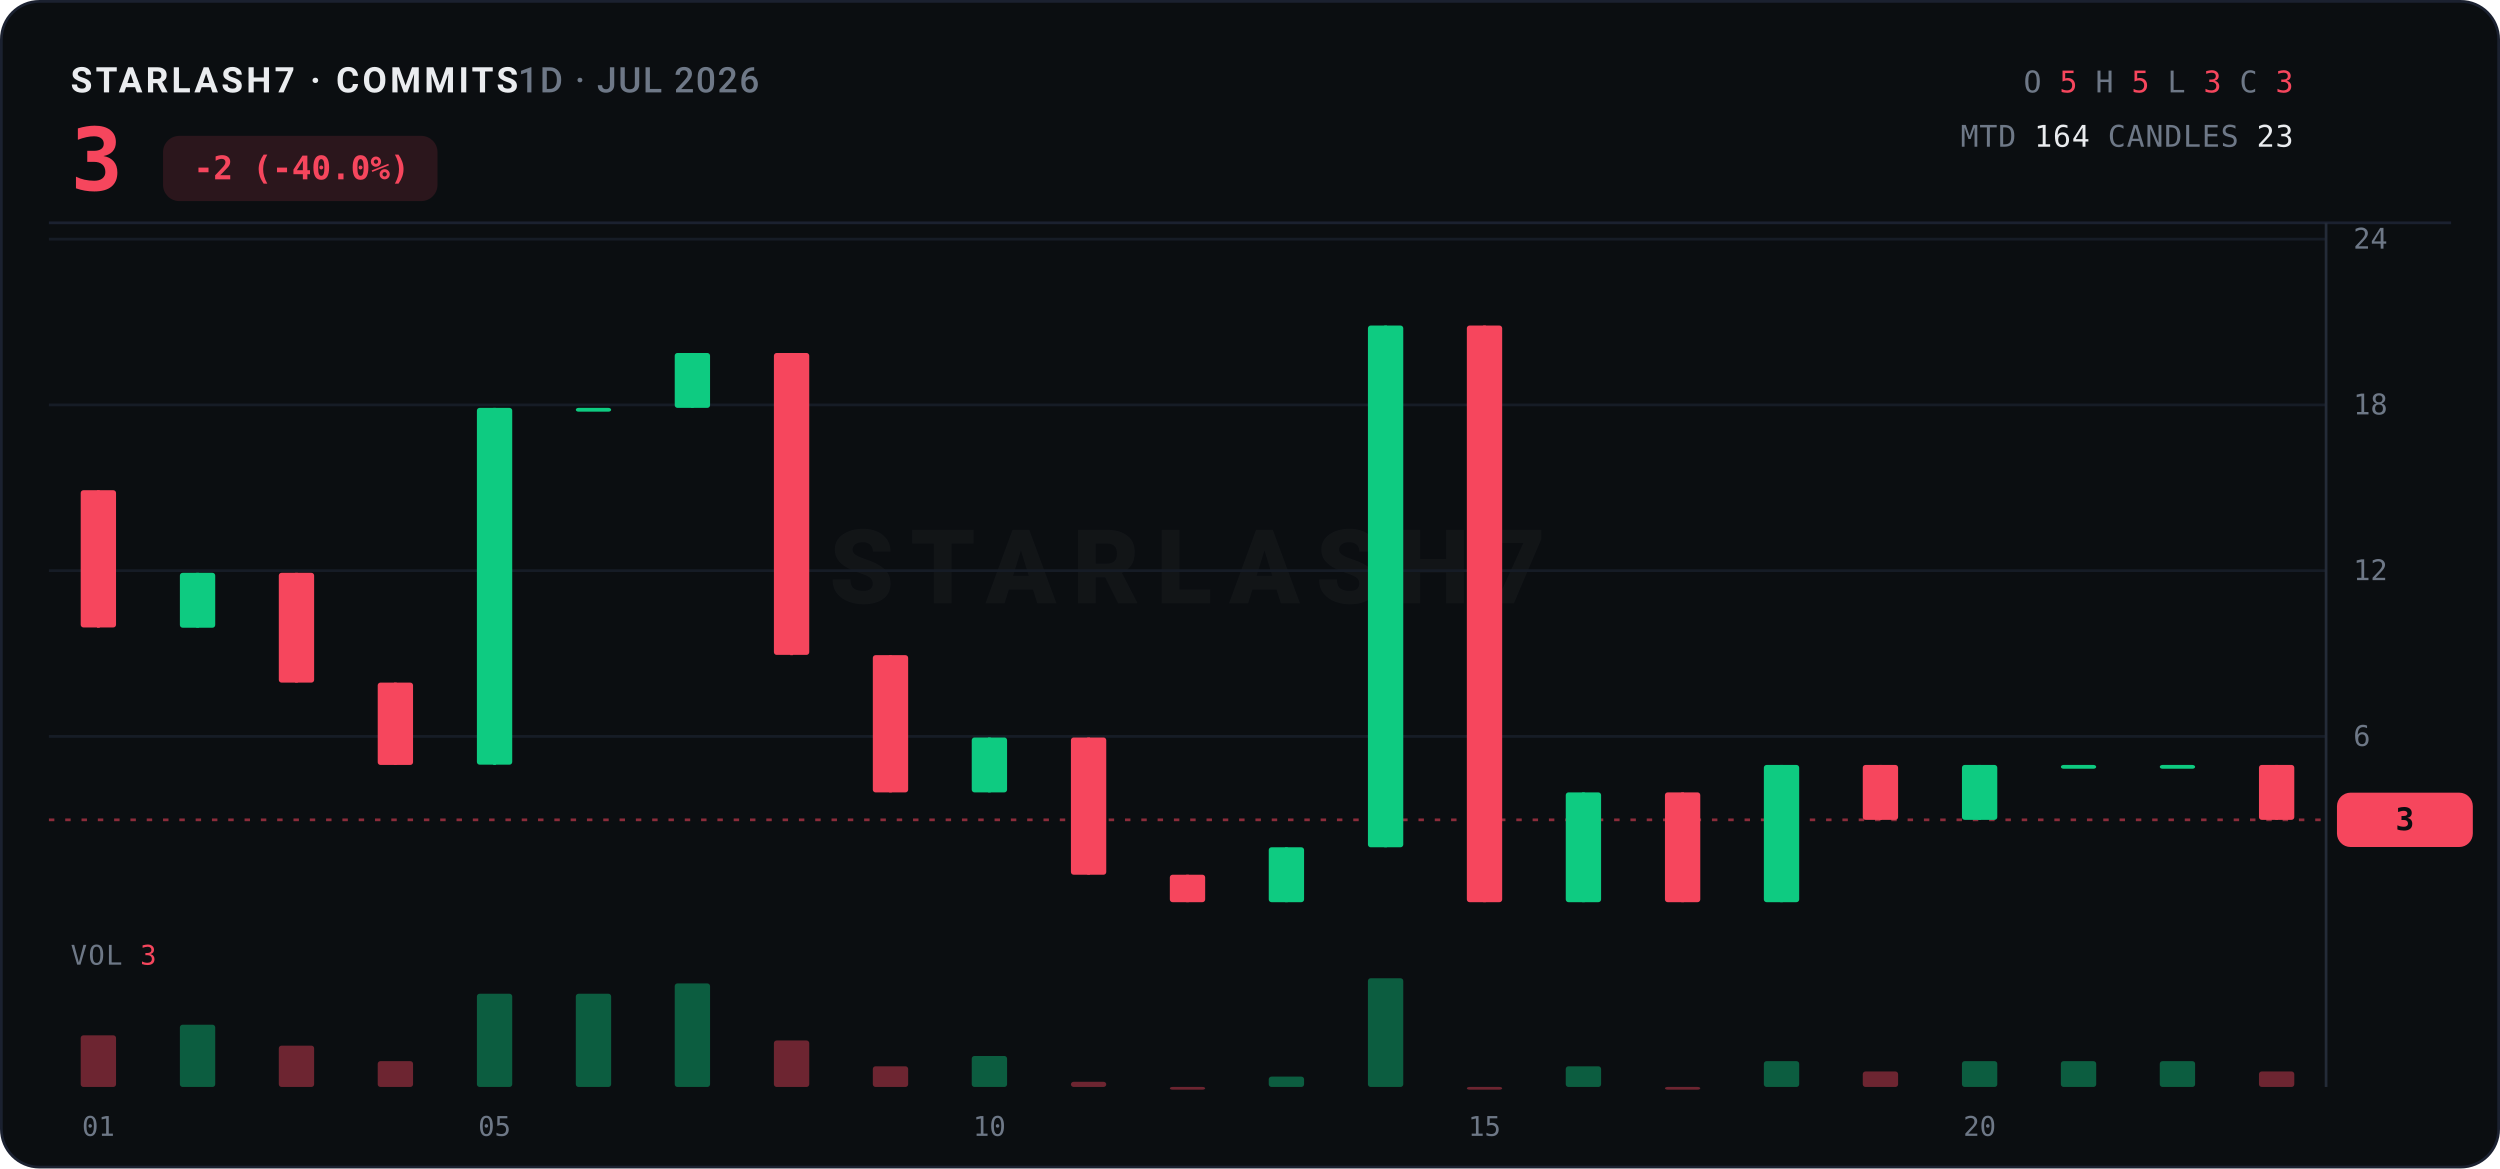
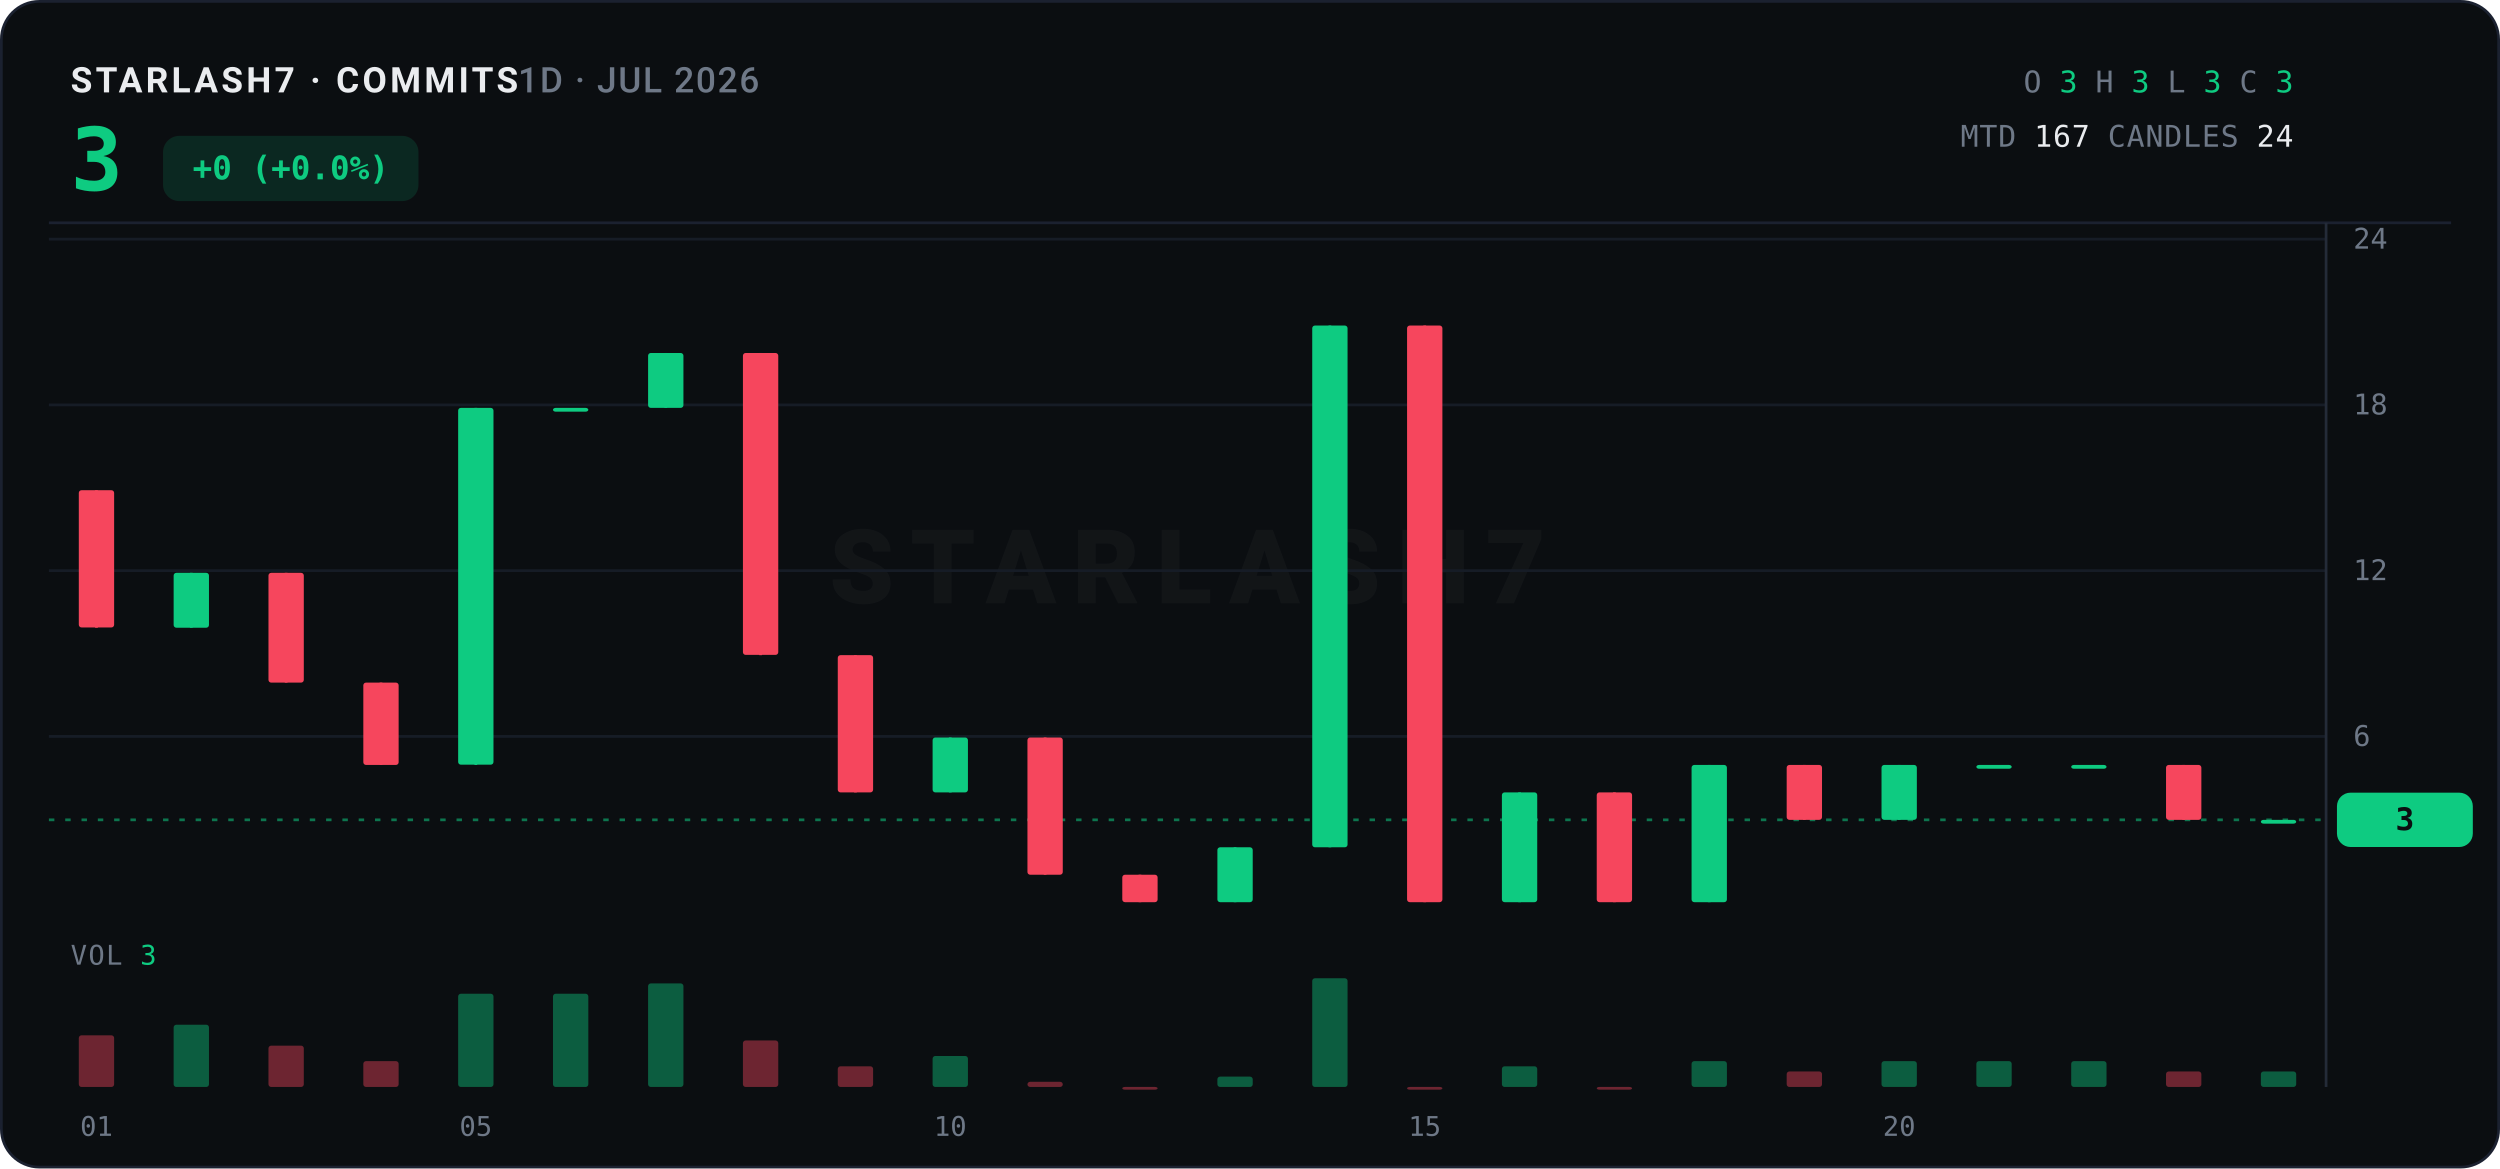
<svg xmlns="http://www.w3.org/2000/svg" width="920" height="430" viewBox="0 0 920 430">
  <rect x="0.5" y="0.5" width="919" height="429" rx="14" fill="#0B0E11" stroke="#1B2130" />
  <text x="26" y="34" font-family="ui-sans-serif,system-ui,-apple-system,'Segoe UI',Roboto,sans-serif" font-size="13" font-weight="700" letter-spacing="1.2" fill="#EAECEF">STARLASH7 · COMMITS<tspan fill="#6E7887" font-weight="500" letter-spacing="0.6">  1D · JUL 2026</tspan>
  </text>
-   <text x="26" y="70" font-family="ui-monospace,'SF Mono',SFMono-Regular,Menlo,Consolas,monospace" font-size="32" font-weight="800" fill="#F6465D" letter-spacing="-0.5">3</text>
-   <rect x="60" y="50" width="101" height="24" rx="6" fill="#F6465D" opacity="0.14" />
-   <text x="111" y="66" text-anchor="middle" font-family="ui-monospace,'SF Mono',SFMono-Regular,Menlo,Consolas,monospace" font-size="12" font-weight="700" fill="#F6465D">-2 (-40.0%)</text>
+   <text x="26" y="70" font-family="ui-monospace,'SF Mono',SFMono-Regular,Menlo,Consolas,monospace" font-size="32" font-weight="800" fill="#0ECB81" letter-spacing="-0.5">3</text>
+   <rect x="60" y="50" width="94" height="24" rx="6" fill="#0ECB81" opacity="0.14" />
+   <text x="107" y="66" text-anchor="middle" font-family="ui-monospace,'SF Mono',SFMono-Regular,Menlo,Consolas,monospace" font-size="12" font-weight="700" fill="#0ECB81">+0 (+0.0%)</text>
  <text x="844" y="34" text-anchor="end" font-family="ui-monospace,'SF Mono',SFMono-Regular,Menlo,Consolas,monospace" font-size="11" letter-spacing="0.3">
    <tspan fill="#6E7887">O</tspan>
-     <tspan fill="#F6465D">5</tspan>
+     <tspan fill="#0ECB81">3</tspan>
    <tspan fill="#6E7887">H</tspan>
-     <tspan fill="#F6465D">5</tspan>
+     <tspan fill="#0ECB81">3</tspan>
    <tspan fill="#6E7887">L</tspan>
-     <tspan fill="#F6465D">3</tspan>
+     <tspan fill="#0ECB81">3</tspan>
    <tspan fill="#6E7887">C</tspan>
-     <tspan fill="#F6465D">3</tspan>
+     <tspan fill="#0ECB81">3</tspan>
  </text>
  <text x="844" y="54" text-anchor="end" font-family="ui-monospace,'SF Mono',SFMono-Regular,Menlo,Consolas,monospace" font-size="11" letter-spacing="0.3">
    <tspan fill="#6E7887">MTD</tspan>
-     <tspan fill="#EAECEF">164</tspan>
+     <tspan fill="#EAECEF">167</tspan>
    <tspan fill="#6E7887">CANDLES</tspan>
-     <tspan fill="#EAECEF">23</tspan>
+     <tspan fill="#EAECEF">24</tspan>
  </text>
  <line x1="18" y1="82" x2="902" y2="82" stroke="#1B2130" stroke-width="1" />
  <text x="437.0" y="222.0" text-anchor="middle" font-family="ui-sans-serif,system-ui,-apple-system,'Segoe UI',Roboto,sans-serif" font-size="38" font-weight="800" letter-spacing="6" fill="#EAECEF" opacity="0.035">STARLASH7</text>
  <line x1="18" y1="271.0" x2="856" y2="271.0" stroke="#161C26" stroke-width="1" />
  <text x="866" y="274.5" font-family="ui-monospace,'SF Mono',SFMono-Regular,Menlo,Consolas,monospace" font-size="10.5" fill="#6E7887">6</text>
  <line x1="18" y1="210.0" x2="856" y2="210.0" stroke="#161C26" stroke-width="1" />
  <text x="866" y="213.5" font-family="ui-monospace,'SF Mono',SFMono-Regular,Menlo,Consolas,monospace" font-size="10.5" fill="#6E7887">12</text>
  <line x1="18" y1="149.0" x2="856" y2="149.0" stroke="#161C26" stroke-width="1" />
  <text x="866" y="152.5" font-family="ui-monospace,'SF Mono',SFMono-Regular,Menlo,Consolas,monospace" font-size="10.5" fill="#6E7887">18</text>
  <line x1="18" y1="88.0" x2="856" y2="88.0" stroke="#161C26" stroke-width="1" />
  <text x="866" y="91.5" font-family="ui-monospace,'SF Mono',SFMono-Regular,Menlo,Consolas,monospace" font-size="10.5" fill="#6E7887">24</text>
  <line x1="856" y1="82" x2="856" y2="400" stroke="#242B38" stroke-width="1" />
-   <line x1="18" y1="301.7" x2="856" y2="301.7" stroke="#F6465D" stroke-width="1" stroke-dasharray="2 4" opacity="0.55" />
-   <rect x="860" y="291.7" width="50" height="20" rx="5" fill="#F6465D" />
+   <line x1="18" y1="301.7" x2="856" y2="301.7" stroke="#0ECB81" stroke-width="1" stroke-dasharray="2 4" opacity="0.55" />
+   <rect x="860" y="291.7" width="50" height="20" rx="5" fill="#0ECB81" />
  <text x="885.0" y="305.5" text-anchor="middle" font-family="ui-monospace,'SF Mono',SFMono-Regular,Menlo,Consolas,monospace" font-size="11.5" font-weight="800" fill="#0B0E11">3</text>
-   <line x1="36.2" y1="180.4" x2="36.2" y2="231.0" stroke="#F6465D" stroke-width="1" />
-   <rect x="29.7" y="180.4" width="13.0" height="50.5" rx="1" fill="#F6465D" />
-   <line x1="72.7" y1="210.8" x2="72.7" y2="231.0" stroke="#0ECB81" stroke-width="1" />
-   <rect x="66.2" y="210.8" width="13.0" height="20.2" rx="1" fill="#0ECB81" />
-   <line x1="109.1" y1="210.8" x2="109.1" y2="251.2" stroke="#F6465D" stroke-width="1" />
-   <rect x="102.6" y="210.8" width="13.0" height="40.4" rx="1" fill="#F6465D" />
-   <line x1="145.5" y1="251.2" x2="145.5" y2="281.5" stroke="#F6465D" stroke-width="1" />
-   <rect x="139.0" y="251.2" width="13.0" height="30.3" rx="1" fill="#F6465D" />
-   <line x1="182.0" y1="150.1" x2="182.0" y2="281.5" stroke="#0ECB81" stroke-width="1" />
-   <rect x="175.5" y="150.1" width="13.0" height="131.3" rx="1" fill="#0ECB81" />
-   <line x1="218.4" y1="150.1" x2="218.4" y2="150.1" stroke="#0ECB81" stroke-width="1" />
-   <rect x="211.9" y="150.1" width="13.0" height="1.4" rx="1" fill="#0ECB81" />
-   <line x1="254.8" y1="129.9" x2="254.8" y2="150.1" stroke="#0ECB81" stroke-width="1" />
-   <rect x="248.3" y="129.9" width="13.0" height="20.2" rx="1" fill="#0ECB81" />
-   <line x1="291.3" y1="129.9" x2="291.3" y2="241.1" stroke="#F6465D" stroke-width="1" />
-   <rect x="284.8" y="129.9" width="13.0" height="111.1" rx="1" fill="#F6465D" />
-   <line x1="327.7" y1="241.1" x2="327.7" y2="291.6" stroke="#F6465D" stroke-width="1" />
-   <rect x="321.2" y="241.1" width="13.0" height="50.5" rx="1" fill="#F6465D" />
-   <line x1="364.1" y1="271.4" x2="364.1" y2="291.6" stroke="#0ECB81" stroke-width="1" />
-   <rect x="357.6" y="271.4" width="13.0" height="20.2" rx="1" fill="#0ECB81" />
-   <line x1="400.6" y1="271.4" x2="400.6" y2="321.9" stroke="#F6465D" stroke-width="1" />
-   <rect x="394.1" y="271.4" width="13.0" height="50.5" rx="1" fill="#F6465D" />
-   <line x1="437.0" y1="321.9" x2="437.0" y2="332.0" stroke="#F6465D" stroke-width="1" />
-   <rect x="430.5" y="321.9" width="13.0" height="10.1" rx="1" fill="#F6465D" />
-   <line x1="473.4" y1="311.8" x2="473.4" y2="332.0" stroke="#0ECB81" stroke-width="1" />
-   <rect x="466.9" y="311.8" width="13.0" height="20.2" rx="1" fill="#0ECB81" />
-   <line x1="509.9" y1="119.8" x2="509.9" y2="311.8" stroke="#0ECB81" stroke-width="1" />
-   <rect x="503.4" y="119.8" width="13.0" height="192.0" rx="1" fill="#0ECB81" />
-   <line x1="546.3" y1="119.8" x2="546.3" y2="332.0" stroke="#F6465D" stroke-width="1" />
-   <rect x="539.8" y="119.8" width="13.0" height="212.2" rx="1" fill="#F6465D" />
-   <line x1="582.7" y1="291.6" x2="582.7" y2="332.0" stroke="#0ECB81" stroke-width="1" />
-   <rect x="576.2" y="291.6" width="13.0" height="40.4" rx="1" fill="#0ECB81" />
-   <line x1="619.2" y1="291.6" x2="619.2" y2="332.0" stroke="#F6465D" stroke-width="1" />
-   <rect x="612.7" y="291.6" width="13.0" height="40.4" rx="1" fill="#F6465D" />
-   <line x1="655.6" y1="281.5" x2="655.6" y2="332.0" stroke="#0ECB81" stroke-width="1" />
-   <rect x="649.1" y="281.5" width="13.0" height="50.5" rx="1" fill="#0ECB81" />
-   <line x1="692.0" y1="281.5" x2="692.0" y2="301.7" stroke="#F6465D" stroke-width="1" />
-   <rect x="685.5" y="281.5" width="13.0" height="20.2" rx="1" fill="#F6465D" />
-   <line x1="728.5" y1="281.5" x2="728.5" y2="301.7" stroke="#0ECB81" stroke-width="1" />
-   <rect x="722.0" y="281.5" width="13.0" height="20.2" rx="1" fill="#0ECB81" />
-   <line x1="764.9" y1="281.5" x2="764.9" y2="281.5" stroke="#0ECB81" stroke-width="1" />
-   <rect x="758.4" y="281.5" width="13.0" height="1.4" rx="1" fill="#0ECB81" />
-   <line x1="801.3" y1="281.5" x2="801.3" y2="281.5" stroke="#0ECB81" stroke-width="1" />
-   <rect x="794.8" y="281.5" width="13.0" height="1.4" rx="1" fill="#0ECB81" />
-   <line x1="837.8" y1="281.5" x2="837.8" y2="301.7" stroke="#F6465D" stroke-width="1" />
-   <rect x="831.3" y="281.5" width="13.0" height="20.2" rx="1" fill="#F6465D" />
-   <text x="26" y="355" font-family="ui-monospace,'SF Mono',SFMono-Regular,Menlo,Consolas,monospace" font-size="10" letter-spacing="0.5" fill="#6E7887">VOL <tspan fill="#F6465D">3</tspan>
+   <line x1="35.5" y1="180.4" x2="35.5" y2="231.0" stroke="#F6465D" stroke-width="1" />
+   <rect x="29.0" y="180.4" width="13.0" height="50.5" rx="1" fill="#F6465D" />
+   <line x1="70.4" y1="210.8" x2="70.4" y2="231.0" stroke="#0ECB81" stroke-width="1" />
+   <rect x="63.9" y="210.8" width="13.0" height="20.2" rx="1" fill="#0ECB81" />
+   <line x1="105.3" y1="210.8" x2="105.3" y2="251.2" stroke="#F6465D" stroke-width="1" />
+   <rect x="98.8" y="210.8" width="13.0" height="40.4" rx="1" fill="#F6465D" />
+   <line x1="140.2" y1="251.2" x2="140.2" y2="281.5" stroke="#F6465D" stroke-width="1" />
+   <rect x="133.7" y="251.2" width="13.0" height="30.3" rx="1" fill="#F6465D" />
+   <line x1="175.1" y1="150.1" x2="175.1" y2="281.5" stroke="#0ECB81" stroke-width="1" />
+   <rect x="168.6" y="150.1" width="13.0" height="131.3" rx="1" fill="#0ECB81" />
+   <line x1="210.0" y1="150.1" x2="210.0" y2="150.1" stroke="#0ECB81" stroke-width="1" />
+   <rect x="203.5" y="150.1" width="13.0" height="1.4" rx="1" fill="#0ECB81" />
+   <line x1="245.0" y1="129.9" x2="245.0" y2="150.1" stroke="#0ECB81" stroke-width="1" />
+   <rect x="238.5" y="129.9" width="13.0" height="20.2" rx="1" fill="#0ECB81" />
+   <line x1="279.9" y1="129.9" x2="279.9" y2="241.1" stroke="#F6465D" stroke-width="1" />
+   <rect x="273.4" y="129.9" width="13.0" height="111.1" rx="1" fill="#F6465D" />
+   <line x1="314.8" y1="241.1" x2="314.8" y2="291.6" stroke="#F6465D" stroke-width="1" />
+   <rect x="308.3" y="241.1" width="13.0" height="50.5" rx="1" fill="#F6465D" />
+   <line x1="349.7" y1="271.4" x2="349.7" y2="291.6" stroke="#0ECB81" stroke-width="1" />
+   <rect x="343.2" y="271.4" width="13.0" height="20.2" rx="1" fill="#0ECB81" />
+   <line x1="384.6" y1="271.4" x2="384.6" y2="321.9" stroke="#F6465D" stroke-width="1" />
+   <rect x="378.1" y="271.4" width="13.0" height="50.5" rx="1" fill="#F6465D" />
+   <line x1="419.5" y1="321.9" x2="419.5" y2="332.0" stroke="#F6465D" stroke-width="1" />
+   <rect x="413.0" y="321.9" width="13.0" height="10.1" rx="1" fill="#F6465D" />
+   <line x1="454.5" y1="311.8" x2="454.5" y2="332.0" stroke="#0ECB81" stroke-width="1" />
+   <rect x="448.0" y="311.8" width="13.0" height="20.2" rx="1" fill="#0ECB81" />
+   <line x1="489.4" y1="119.8" x2="489.4" y2="311.8" stroke="#0ECB81" stroke-width="1" />
+   <rect x="482.9" y="119.8" width="13.0" height="192.0" rx="1" fill="#0ECB81" />
+   <line x1="524.3" y1="119.8" x2="524.3" y2="332.0" stroke="#F6465D" stroke-width="1" />
+   <rect x="517.8" y="119.8" width="13.0" height="212.2" rx="1" fill="#F6465D" />
+   <line x1="559.2" y1="291.6" x2="559.2" y2="332.0" stroke="#0ECB81" stroke-width="1" />
+   <rect x="552.7" y="291.6" width="13.0" height="40.4" rx="1" fill="#0ECB81" />
+   <line x1="594.1" y1="291.6" x2="594.1" y2="332.0" stroke="#F6465D" stroke-width="1" />
+   <rect x="587.6" y="291.6" width="13.0" height="40.4" rx="1" fill="#F6465D" />
+   <line x1="629.0" y1="281.5" x2="629.0" y2="332.0" stroke="#0ECB81" stroke-width="1" />
+   <rect x="622.5" y="281.5" width="13.0" height="50.5" rx="1" fill="#0ECB81" />
+   <line x1="664.0" y1="281.5" x2="664.0" y2="301.7" stroke="#F6465D" stroke-width="1" />
+   <rect x="657.5" y="281.5" width="13.0" height="20.2" rx="1" fill="#F6465D" />
+   <line x1="698.9" y1="281.5" x2="698.9" y2="301.7" stroke="#0ECB81" stroke-width="1" />
+   <rect x="692.4" y="281.5" width="13.0" height="20.2" rx="1" fill="#0ECB81" />
+   <line x1="733.8" y1="281.5" x2="733.8" y2="281.5" stroke="#0ECB81" stroke-width="1" />
+   <rect x="727.3" y="281.5" width="13.0" height="1.4" rx="1" fill="#0ECB81" />
+   <line x1="768.7" y1="281.5" x2="768.7" y2="281.5" stroke="#0ECB81" stroke-width="1" />
+   <rect x="762.2" y="281.5" width="13.0" height="1.4" rx="1" fill="#0ECB81" />
+   <line x1="803.6" y1="281.5" x2="803.6" y2="301.7" stroke="#F6465D" stroke-width="1" />
+   <rect x="797.1" y="281.5" width="13.0" height="20.2" rx="1" fill="#F6465D" />
+   <line x1="838.5" y1="301.7" x2="838.5" y2="301.7" stroke="#0ECB81" stroke-width="1" />
+   <rect x="832.0" y="301.7" width="13.0" height="1.4" rx="1" fill="#0ECB81" />
+   <text x="26" y="355" font-family="ui-monospace,'SF Mono',SFMono-Regular,Menlo,Consolas,monospace" font-size="10" letter-spacing="0.5" fill="#6E7887">VOL <tspan fill="#0ECB81">3</tspan>
  </text>
-   <rect x="29.7" y="381.0" width="13.0" height="19.0" rx="1" fill="#F6465D" opacity="0.42" />
-   <rect x="66.2" y="377.1" width="13.0" height="22.9" rx="1" fill="#0ECB81" opacity="0.42" />
-   <rect x="102.6" y="384.8" width="13.0" height="15.2" rx="1" fill="#F6465D" opacity="0.42" />
-   <rect x="139.0" y="390.5" width="13.0" height="9.5" rx="1" fill="#F6465D" opacity="0.42" />
-   <rect x="175.5" y="365.7" width="13.0" height="34.3" rx="1" fill="#0ECB81" opacity="0.42" />
-   <rect x="211.9" y="365.7" width="13.0" height="34.3" rx="1" fill="#0ECB81" opacity="0.42" />
-   <rect x="248.3" y="361.9" width="13.0" height="38.1" rx="1" fill="#0ECB81" opacity="0.42" />
-   <rect x="284.8" y="382.9" width="13.0" height="17.1" rx="1" fill="#F6465D" opacity="0.42" />
-   <rect x="321.2" y="392.4" width="13.0" height="7.6" rx="1" fill="#F6465D" opacity="0.42" />
-   <rect x="357.6" y="388.6" width="13.0" height="11.4" rx="1" fill="#0ECB81" opacity="0.42" />
-   <rect x="394.1" y="398.1" width="13.0" height="1.9" rx="1" fill="#F6465D" opacity="0.42" />
-   <rect x="430.5" y="400.0" width="13.0" height="1.0" rx="1" fill="#F6465D" opacity="0.42" />
-   <rect x="466.9" y="396.2" width="13.0" height="3.8" rx="1" fill="#0ECB81" opacity="0.42" />
-   <rect x="503.4" y="360.0" width="13.0" height="40.0" rx="1" fill="#0ECB81" opacity="0.42" />
-   <rect x="539.8" y="400.0" width="13.0" height="1.0" rx="1" fill="#F6465D" opacity="0.42" />
-   <rect x="576.2" y="392.4" width="13.0" height="7.6" rx="1" fill="#0ECB81" opacity="0.42" />
-   <rect x="612.7" y="400.0" width="13.0" height="1.0" rx="1" fill="#F6465D" opacity="0.42" />
-   <rect x="649.1" y="390.5" width="13.0" height="9.5" rx="1" fill="#0ECB81" opacity="0.42" />
-   <rect x="685.5" y="394.3" width="13.0" height="5.7" rx="1" fill="#F6465D" opacity="0.42" />
-   <rect x="722.0" y="390.5" width="13.0" height="9.5" rx="1" fill="#0ECB81" opacity="0.42" />
-   <rect x="758.4" y="390.5" width="13.0" height="9.5" rx="1" fill="#0ECB81" opacity="0.42" />
-   <rect x="794.8" y="390.5" width="13.0" height="9.5" rx="1" fill="#0ECB81" opacity="0.42" />
-   <rect x="831.3" y="394.3" width="13.0" height="5.7" rx="1" fill="#F6465D" opacity="0.42" />
-   <text x="36.2" y="418" text-anchor="middle" font-family="ui-monospace,'SF Mono',SFMono-Regular,Menlo,Consolas,monospace" font-size="10" fill="#6E7887">01</text>
-   <text x="182.0" y="418" text-anchor="middle" font-family="ui-monospace,'SF Mono',SFMono-Regular,Menlo,Consolas,monospace" font-size="10" fill="#6E7887">05</text>
-   <text x="364.1" y="418" text-anchor="middle" font-family="ui-monospace,'SF Mono',SFMono-Regular,Menlo,Consolas,monospace" font-size="10" fill="#6E7887">10</text>
-   <text x="546.3" y="418" text-anchor="middle" font-family="ui-monospace,'SF Mono',SFMono-Regular,Menlo,Consolas,monospace" font-size="10" fill="#6E7887">15</text>
-   <text x="728.5" y="418" text-anchor="middle" font-family="ui-monospace,'SF Mono',SFMono-Regular,Menlo,Consolas,monospace" font-size="10" fill="#6E7887">20</text>
+   <rect x="29.0" y="381.0" width="13.0" height="19.0" rx="1" fill="#F6465D" opacity="0.42" />
+   <rect x="63.9" y="377.1" width="13.0" height="22.9" rx="1" fill="#0ECB81" opacity="0.42" />
+   <rect x="98.8" y="384.8" width="13.0" height="15.2" rx="1" fill="#F6465D" opacity="0.42" />
+   <rect x="133.7" y="390.5" width="13.0" height="9.5" rx="1" fill="#F6465D" opacity="0.42" />
+   <rect x="168.6" y="365.7" width="13.0" height="34.3" rx="1" fill="#0ECB81" opacity="0.42" />
+   <rect x="203.5" y="365.7" width="13.0" height="34.3" rx="1" fill="#0ECB81" opacity="0.42" />
+   <rect x="238.5" y="361.9" width="13.0" height="38.1" rx="1" fill="#0ECB81" opacity="0.42" />
+   <rect x="273.4" y="382.9" width="13.0" height="17.1" rx="1" fill="#F6465D" opacity="0.42" />
+   <rect x="308.3" y="392.4" width="13.0" height="7.6" rx="1" fill="#F6465D" opacity="0.42" />
+   <rect x="343.2" y="388.6" width="13.0" height="11.4" rx="1" fill="#0ECB81" opacity="0.42" />
+   <rect x="378.1" y="398.1" width="13.0" height="1.9" rx="1" fill="#F6465D" opacity="0.42" />
+   <rect x="413.0" y="400.0" width="13.0" height="1.0" rx="1" fill="#F6465D" opacity="0.42" />
+   <rect x="448.0" y="396.2" width="13.0" height="3.8" rx="1" fill="#0ECB81" opacity="0.42" />
+   <rect x="482.9" y="360.0" width="13.0" height="40.0" rx="1" fill="#0ECB81" opacity="0.42" />
+   <rect x="517.8" y="400.0" width="13.0" height="1.0" rx="1" fill="#F6465D" opacity="0.42" />
+   <rect x="552.7" y="392.4" width="13.0" height="7.6" rx="1" fill="#0ECB81" opacity="0.42" />
+   <rect x="587.6" y="400.0" width="13.0" height="1.0" rx="1" fill="#F6465D" opacity="0.42" />
+   <rect x="622.5" y="390.5" width="13.0" height="9.5" rx="1" fill="#0ECB81" opacity="0.42" />
+   <rect x="657.5" y="394.3" width="13.0" height="5.7" rx="1" fill="#F6465D" opacity="0.42" />
+   <rect x="692.4" y="390.5" width="13.0" height="9.5" rx="1" fill="#0ECB81" opacity="0.42" />
+   <rect x="727.3" y="390.5" width="13.0" height="9.5" rx="1" fill="#0ECB81" opacity="0.42" />
+   <rect x="762.2" y="390.5" width="13.0" height="9.5" rx="1" fill="#0ECB81" opacity="0.42" />
+   <rect x="797.1" y="394.3" width="13.0" height="5.7" rx="1" fill="#F6465D" opacity="0.42" />
+   <rect x="832.0" y="394.3" width="13.0" height="5.7" rx="1" fill="#0ECB81" opacity="0.42" />
+   <text x="35.5" y="418" text-anchor="middle" font-family="ui-monospace,'SF Mono',SFMono-Regular,Menlo,Consolas,monospace" font-size="10" fill="#6E7887">01</text>
+   <text x="175.1" y="418" text-anchor="middle" font-family="ui-monospace,'SF Mono',SFMono-Regular,Menlo,Consolas,monospace" font-size="10" fill="#6E7887">05</text>
+   <text x="349.7" y="418" text-anchor="middle" font-family="ui-monospace,'SF Mono',SFMono-Regular,Menlo,Consolas,monospace" font-size="10" fill="#6E7887">10</text>
+   <text x="524.3" y="418" text-anchor="middle" font-family="ui-monospace,'SF Mono',SFMono-Regular,Menlo,Consolas,monospace" font-size="10" fill="#6E7887">15</text>
+   <text x="698.9" y="418" text-anchor="middle" font-family="ui-monospace,'SF Mono',SFMono-Regular,Menlo,Consolas,monospace" font-size="10" fill="#6E7887">20</text>
</svg>
